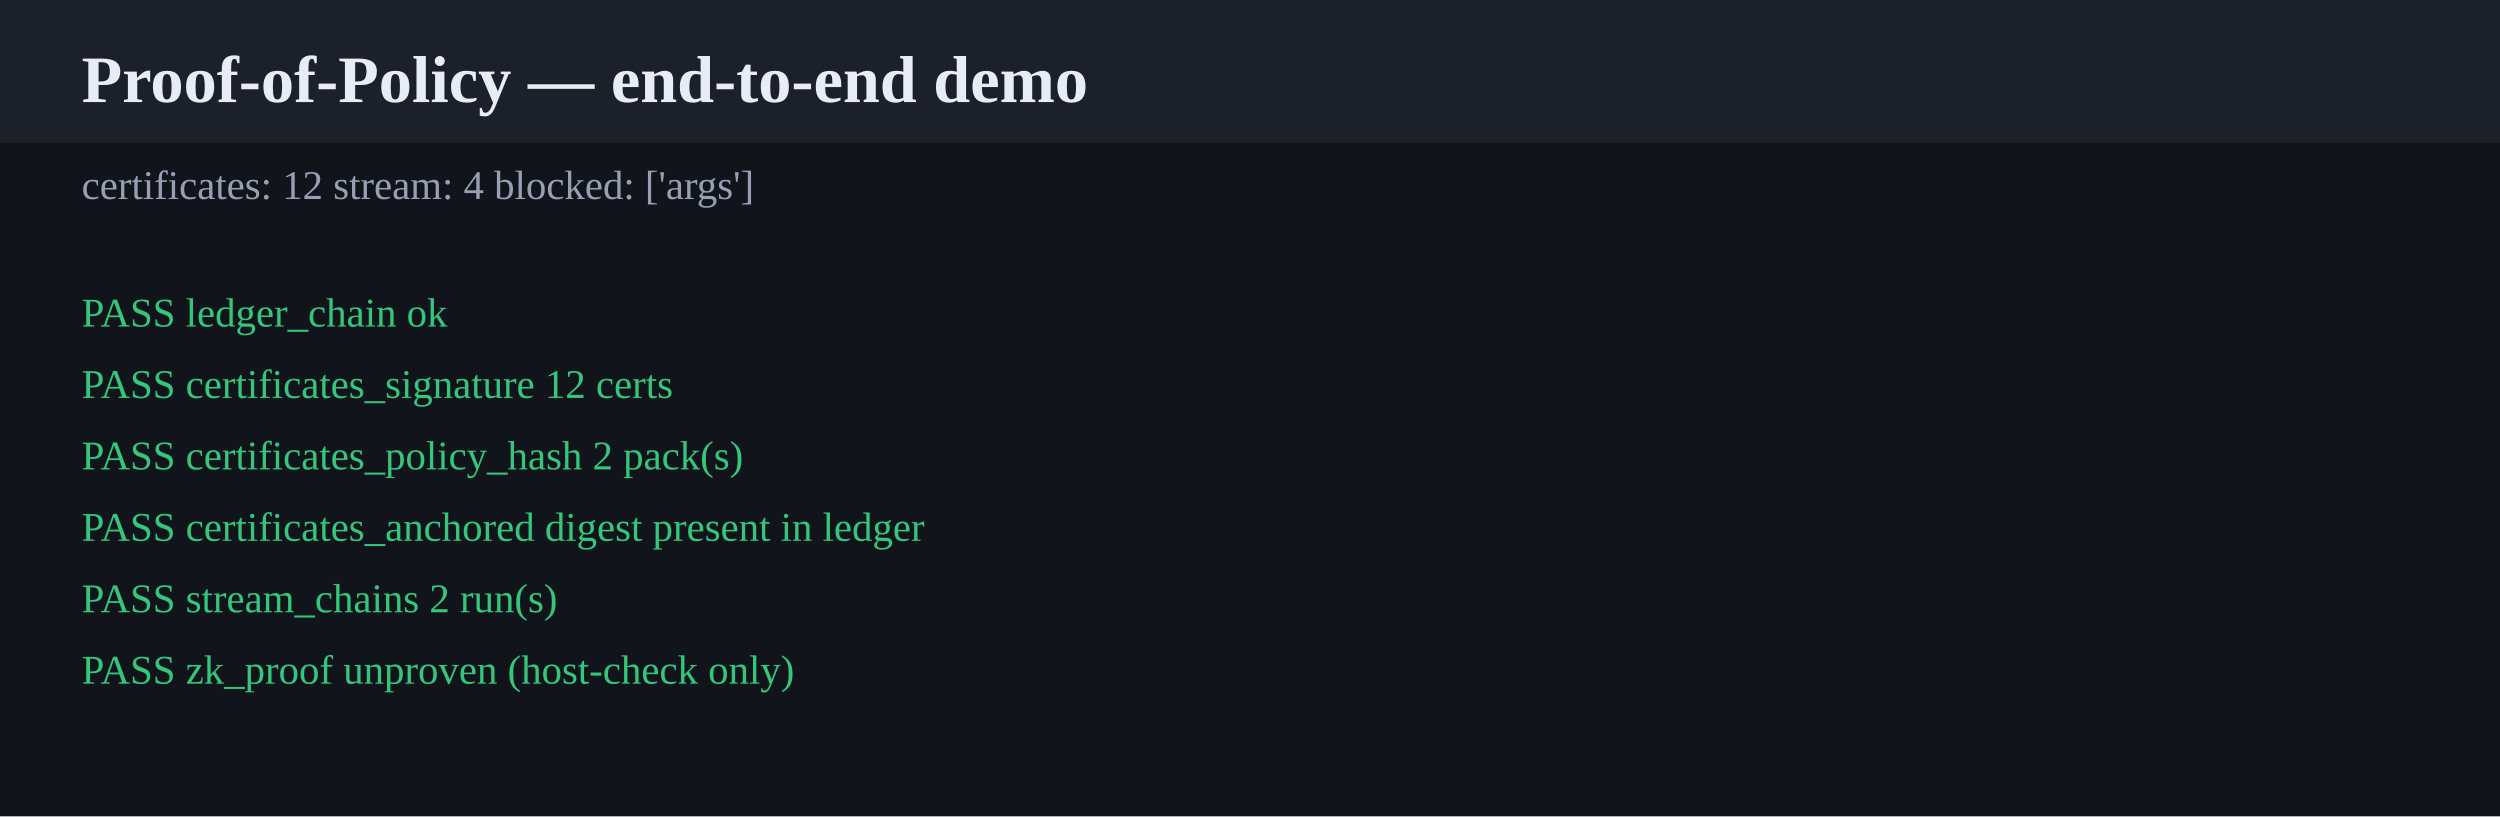
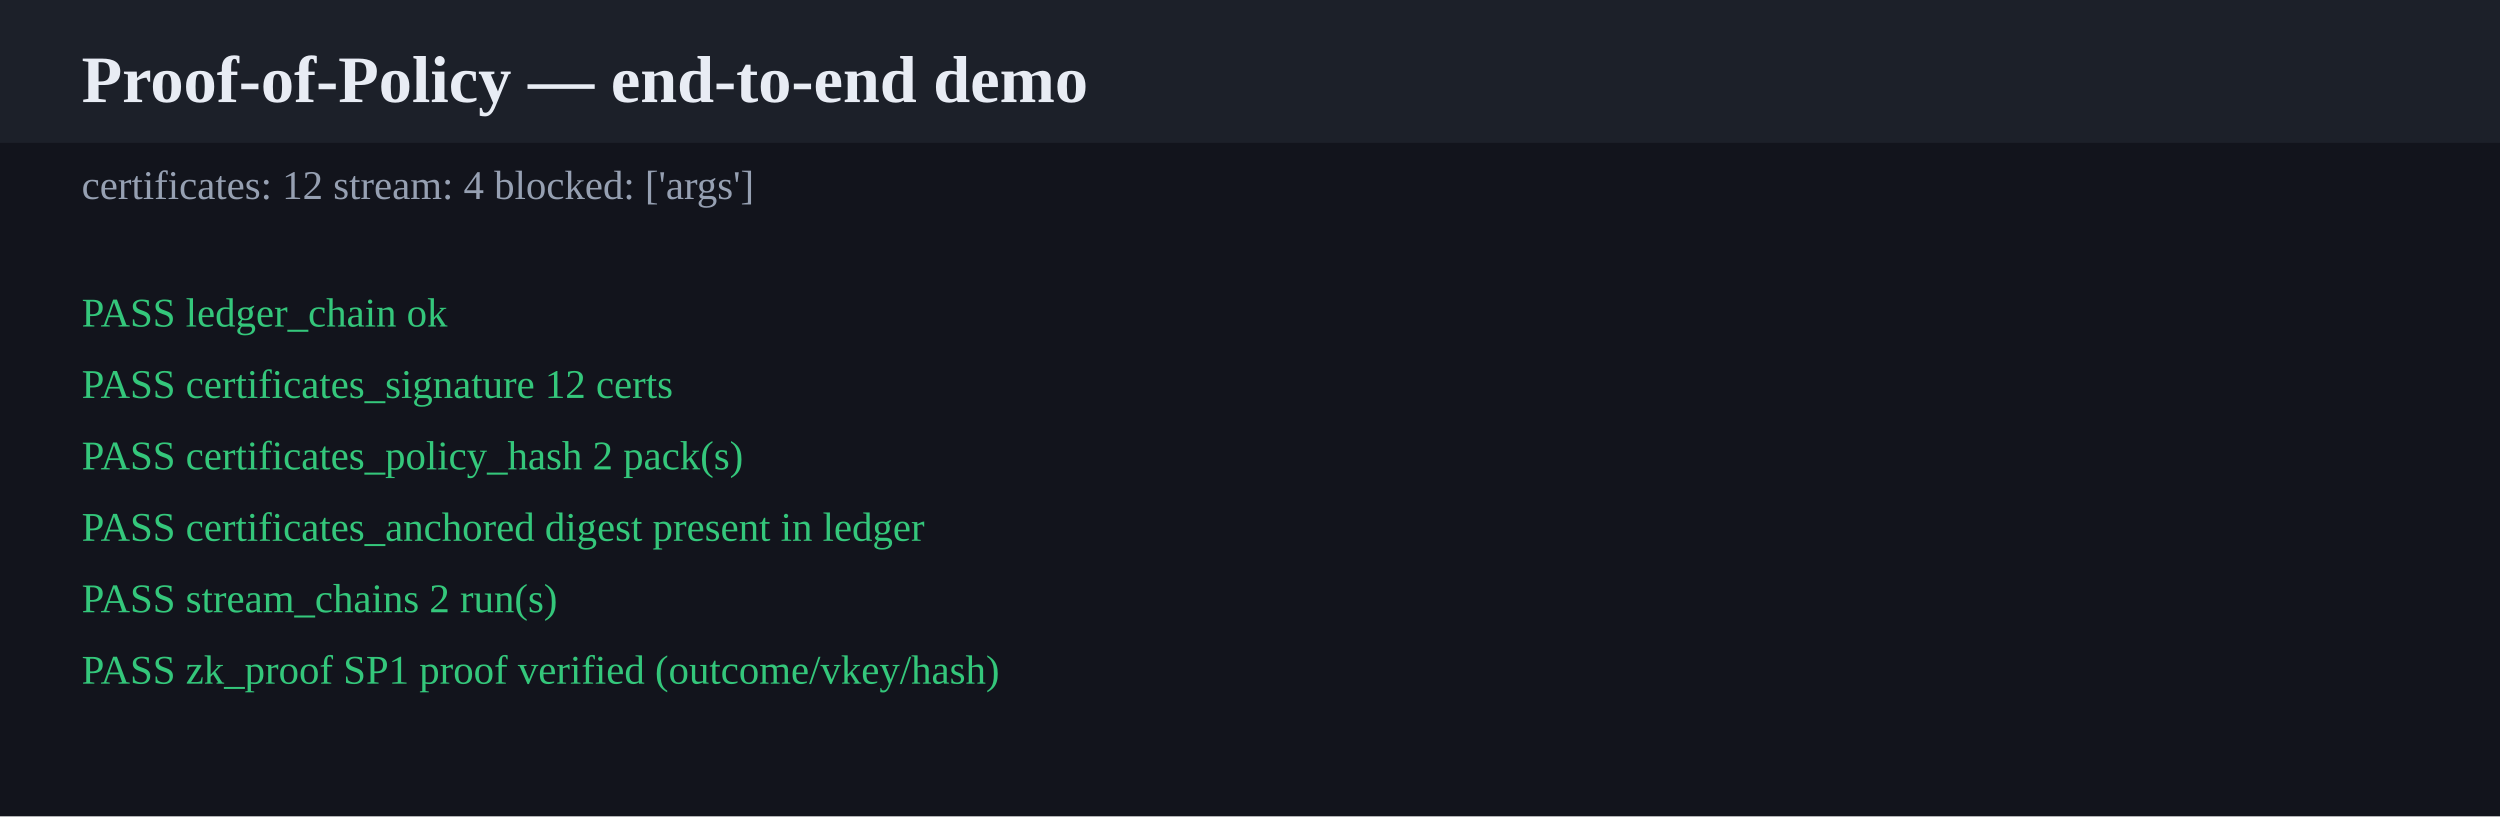
<svg xmlns="http://www.w3.org/2000/svg" width="980" height="320" viewBox="0 0 980 320">
  <rect width="980" height="320" fill="#12141c" />
  <rect width="980" height="56" fill="#1c2029" />
  <text x="32" y="40" font-size="26" fill="#e8ecf4" font-weight="bold">Proof-of-Policy — end-to-end demo</text>
  <text x="32" y="78" font-size="16" fill="#96a0b2">certificates: 12  stream: 4  blocked: ['args']</text>
  <text x="32" y="128" font-size="16" fill="#34c77b">PASS  ledger_chain  ok</text>
  <text x="32" y="156" font-size="16" fill="#34c77b">PASS  certificates_signature  12 certs</text>
  <text x="32" y="184" font-size="16" fill="#34c77b">PASS  certificates_policy_hash  2 pack(s)</text>
  <text x="32" y="212" font-size="16" fill="#34c77b">PASS  certificates_anchored  digest present in ledger</text>
  <text x="32" y="240" font-size="16" fill="#34c77b">PASS  stream_chains  2 run(s)</text>
-   <text x="32" y="268" font-size="16" fill="#34c77b">PASS  zk_proof  unproven (host-check only)</text>
+   <text x="32" y="268" font-size="16" fill="#34c77b">PASS  zk_proof  SP1 proof verified (outcome/vkey/hash)</text>
</svg>
